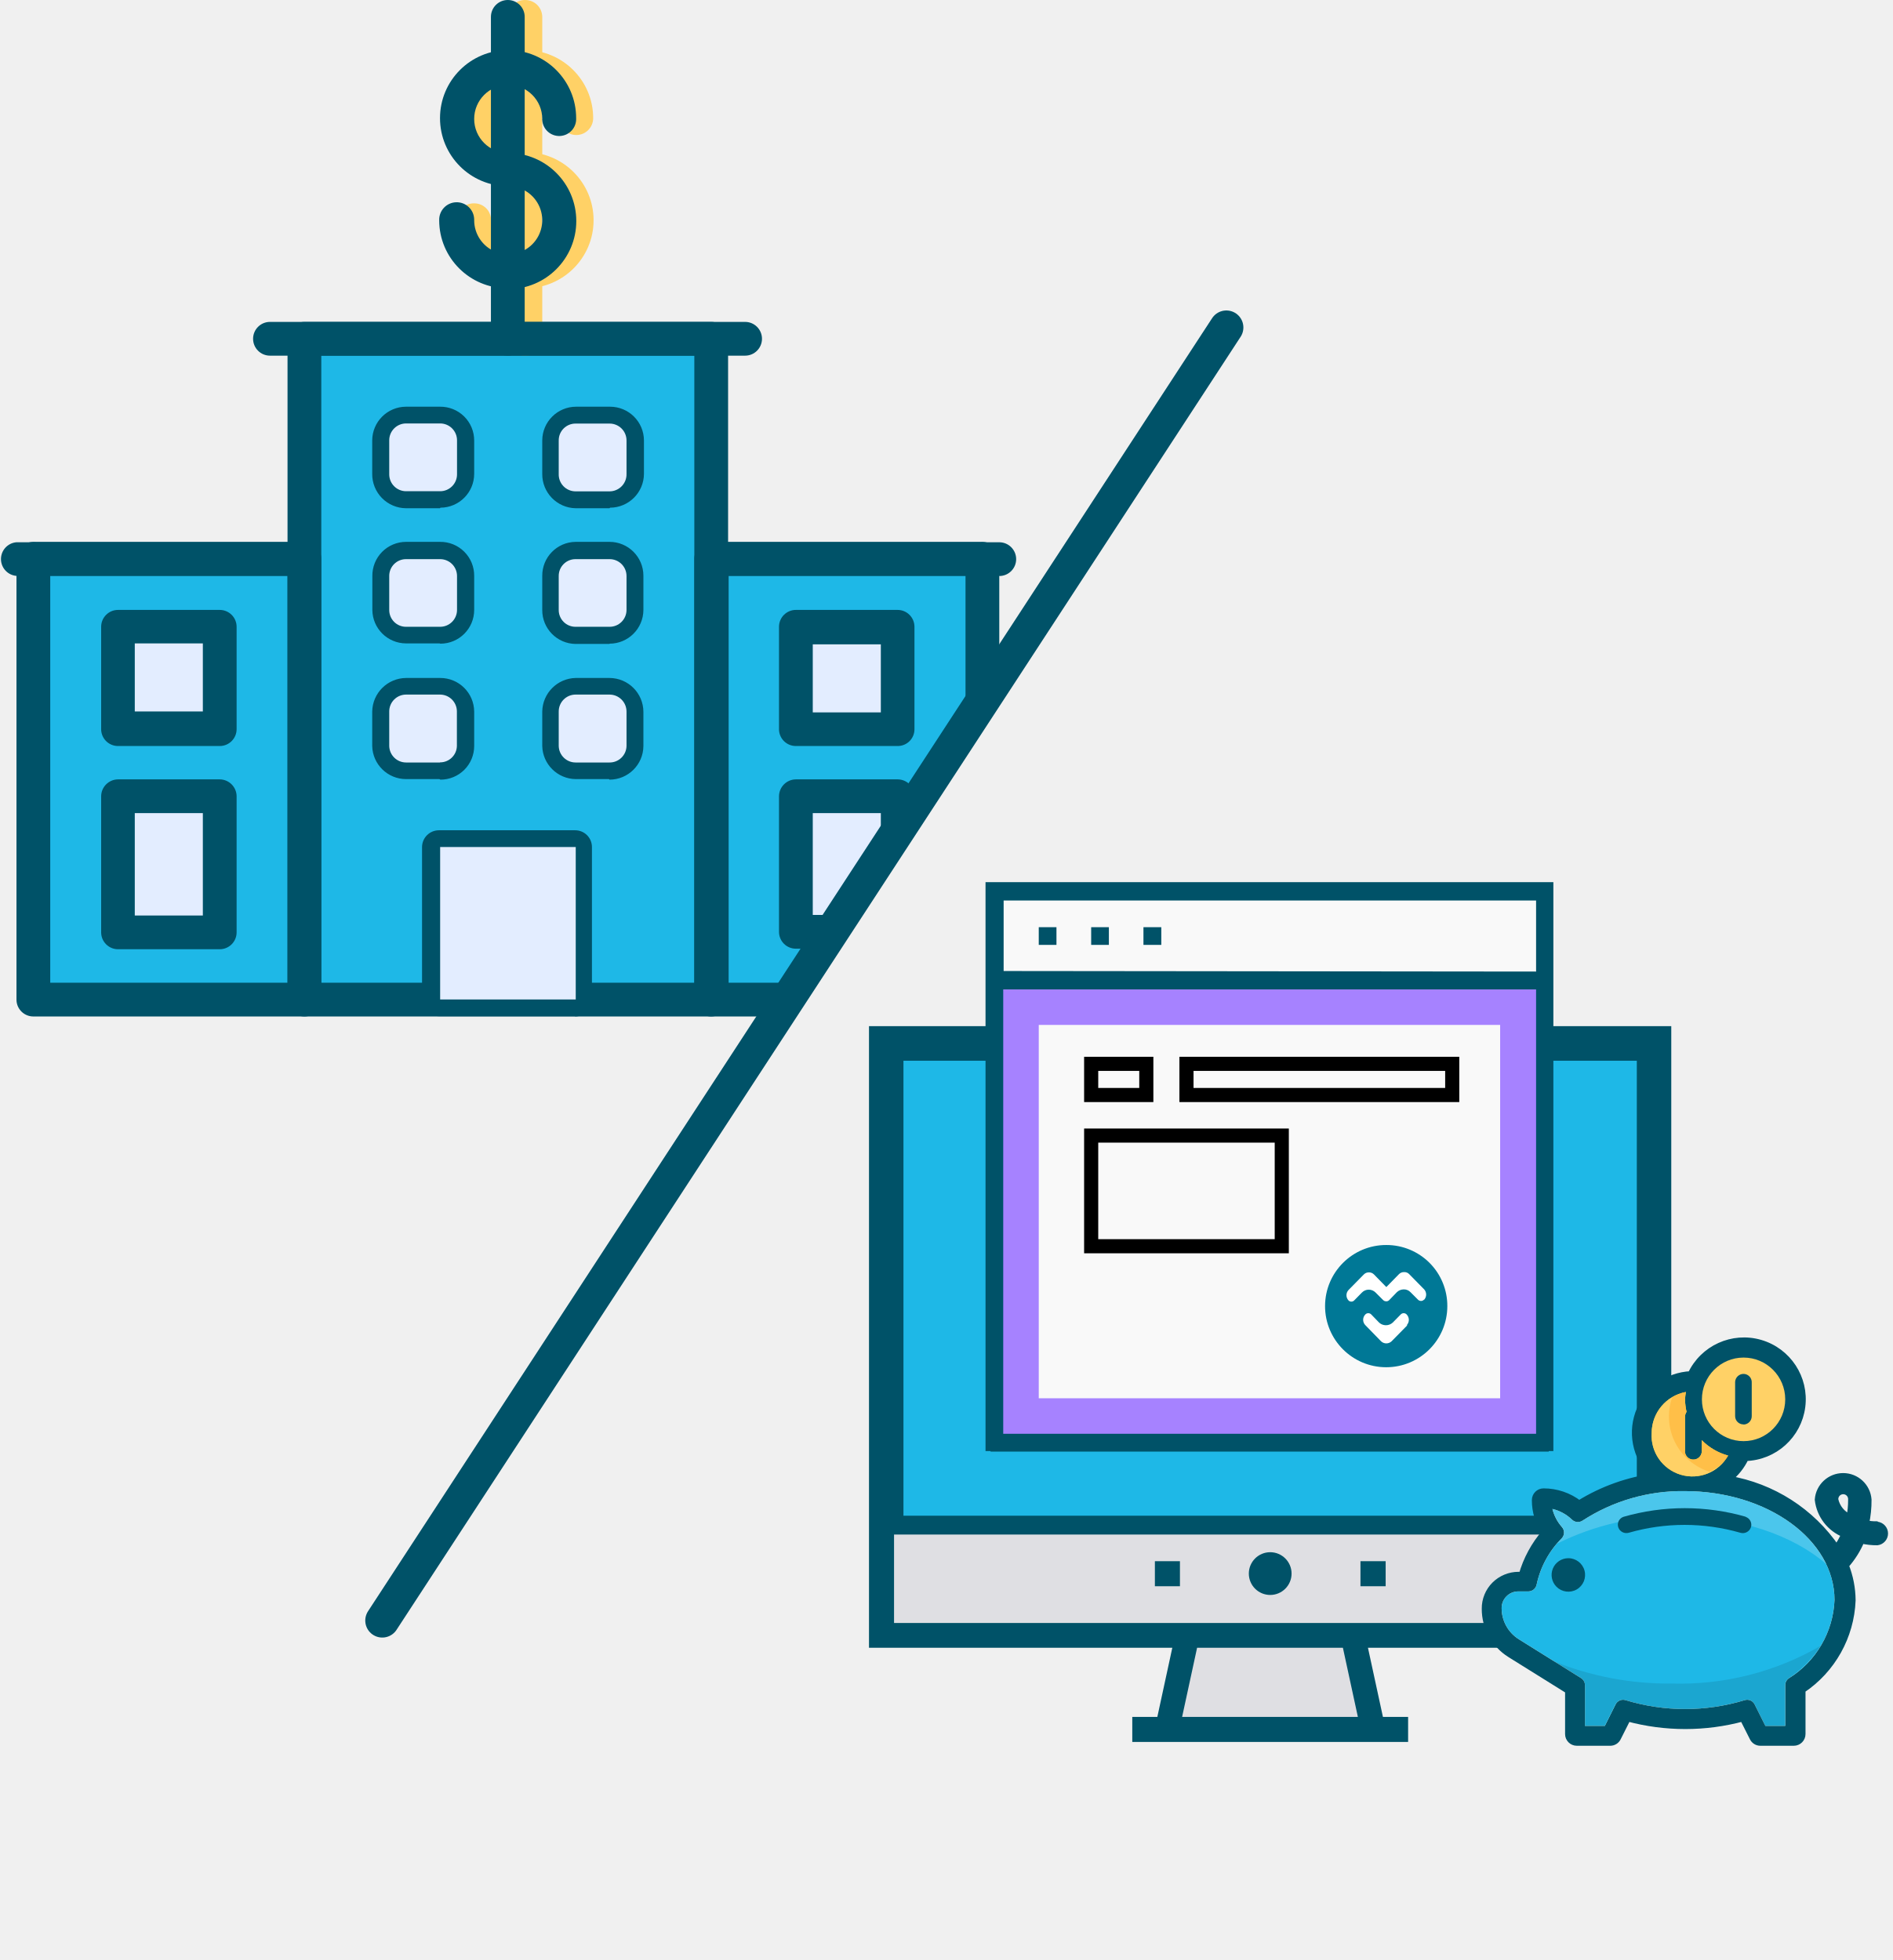
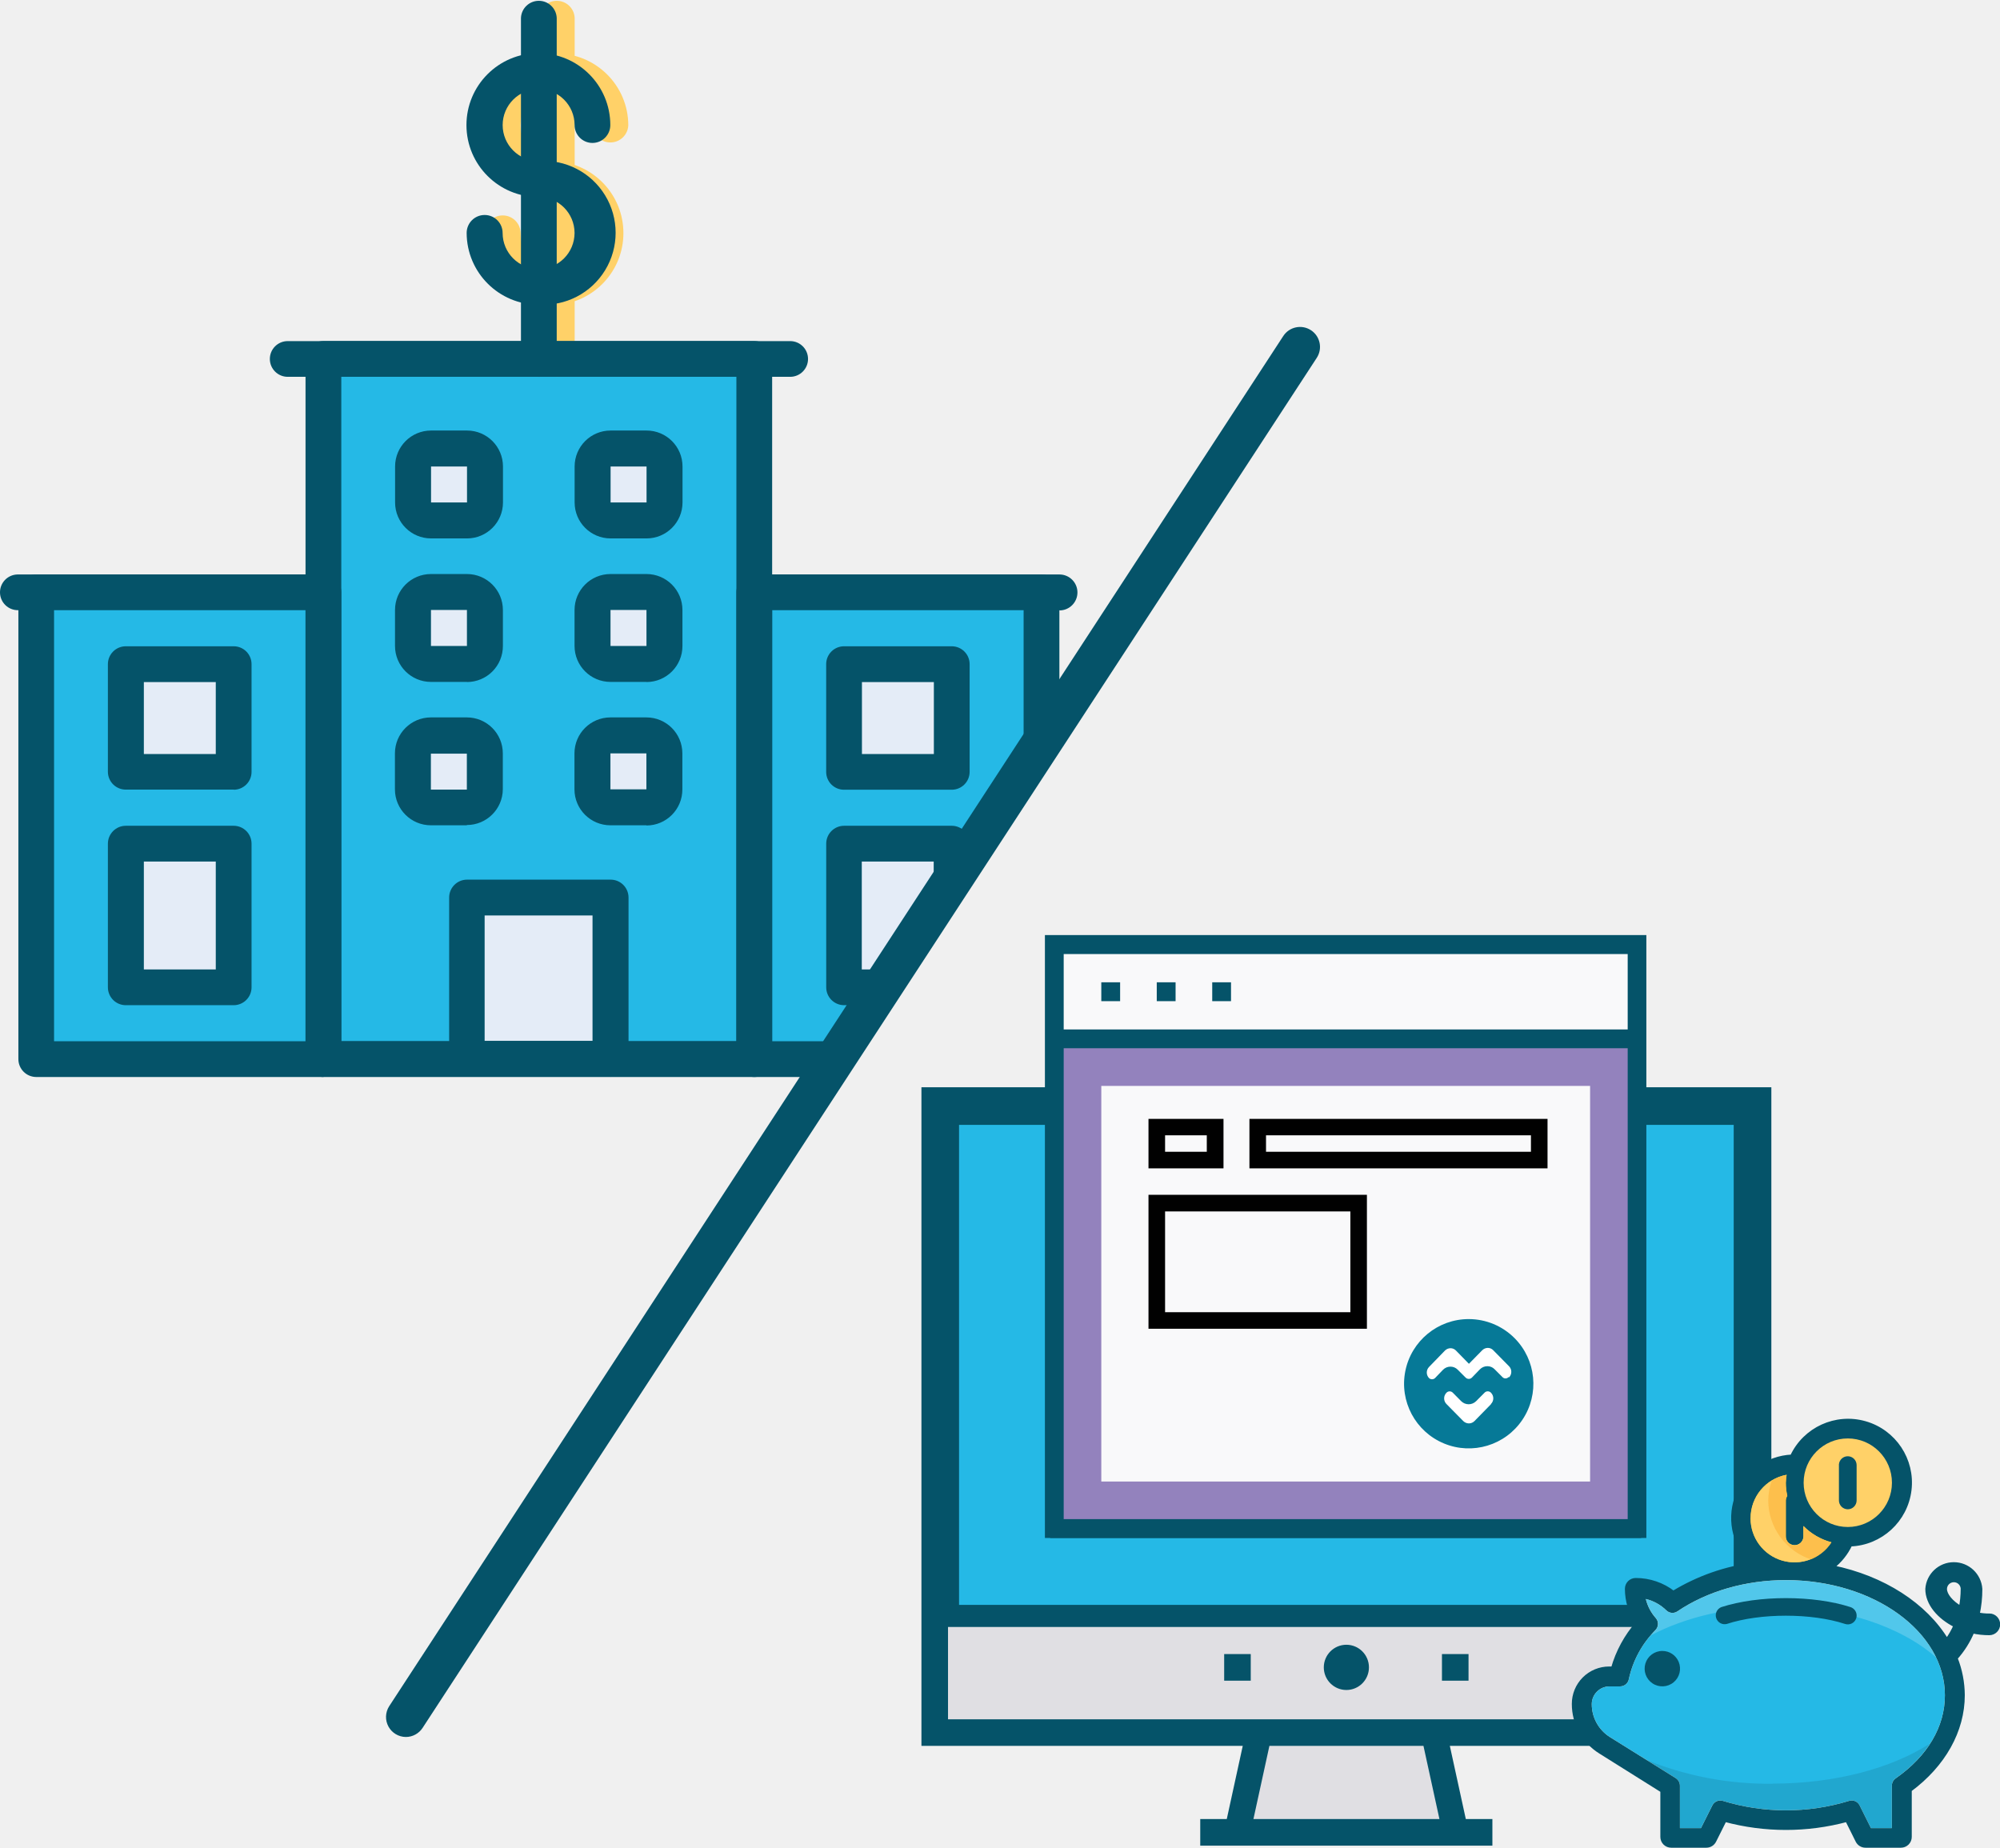
- <svg xmlns="http://www.w3.org/2000/svg" width="139" height="144" viewBox="0 0 139 144">
-   <rect x="2.45" y="41.07" width="19.92" height="32.36" style="fill:#1eb8e7" />
-   <rect x="22.37" y="24.89" width="29.88" height="48.55" style="fill:#1eb8e7" />
-   <polygon points="58.72 73.44 72.16 52.75 72.16 41.07 52.24 41.07 52.24 73.44 58.72 73.44" style="fill:#1eb8e7" />
-   <path d="M38.72,21.34a5,5,0,0,1-5-5A1.25,1.25,0,0,1,35,15.13a1.23,1.23,0,0,1,1.24,1.24h0a2.5,2.5,0,1,0,2.5-2.5h0a5,5,0,1,1,5-5h0a1.24,1.24,0,0,1-2.48,0,2.5,2.5,0,1,0-2.49,2.5h0a5,5,0,0,1,0,10Z" transform="translate(-0.17 -0.19)" style="fill:#ffd166" />
-   <path d="M38.72,26.32a1.23,1.23,0,0,1-1.24-1.24h0V1.43A1.24,1.24,0,0,1,38.72.19,1.25,1.25,0,0,1,40,1.43V25.08a1.24,1.24,0,0,1-1.24,1.24Z" transform="translate(-0.17 -0.19)" style="fill:#ffd166" />
-   <path d="M52.41,74.87H22.53a1.24,1.24,0,0,1-1.24-1.24V25.08a1.24,1.24,0,0,1,1.24-1.24H52.41a1.24,1.24,0,0,1,1.24,1.24V73.63a1.24,1.24,0,0,1-1.24,1.24ZM23.77,72.39h27.4V26.32H23.77V72.39Z" transform="translate(-0.17 -0.19)" style="fill:#005268" />
-   <path d="M2.62,42.5H1.37a1.24,1.24,0,0,1,0-2.47H2.62a1.24,1.24,0,0,1,0,2.48Zm70.95,0H72.33a1.24,1.24,0,0,1,0-2.47h1.24a1.24,1.24,0,1,1,0,2.48ZM54.9,26.32H20A1.24,1.24,0,0,1,20,23.84H54.9a1.24,1.24,0,0,1,0,2.48ZM32.49,37.53H30A2.5,2.5,0,0,1,27.51,35V32.55A2.49,2.49,0,0,1,30,30.07h2.49A2.48,2.48,0,0,1,35,32.55V35a2.49,2.49,0,0,1-2.48,2.49Zm-2.49-5V35h2.49V32.55Zm14.94,5H42.45A2.5,2.5,0,0,1,40,35V32.55a2.49,2.49,0,0,1,2.49-2.48h2.49a2.49,2.49,0,0,1,2.49,2.48V35a2.5,2.5,0,0,1-2.49,2.49Zm-2.49-5V35H45V32.55Zm-10,14.93H30A2.48,2.48,0,0,1,27.52,45V42.51A2.48,2.48,0,0,1,30,40h2.49A2.48,2.48,0,0,1,35,42.51V45a2.48,2.48,0,0,1-2.48,2.48ZM30,42.5V45h2.49V42.51Zm14.94,5H42.45A2.48,2.48,0,0,1,40,45V42.51A2.48,2.48,0,0,1,42.45,40h2.49a2.49,2.49,0,0,1,2.49,2.48V45a2.49,2.49,0,0,1-2.49,2.48Zm-2.49-5V45H45V42.51Zm-10,14.93H30A2.49,2.49,0,0,1,27.51,55V52.47A2.51,2.51,0,0,1,30,50h2.49A2.49,2.49,0,0,1,35,52.47V55a2.47,2.47,0,0,1-2.48,2.47Zm-2.49-5V55h2.49V52.47Zm14.94,5H42.45A2.49,2.49,0,0,1,40,55V52.47A2.51,2.51,0,0,1,42.45,50h2.49a2.5,2.5,0,0,1,2.49,2.49V55a2.49,2.49,0,0,1-2.49,2.47Zm-2.49-5V55H45V52.47l-2.5,0Zm0,22.42h-10a1.24,1.24,0,0,1-1.24-1.24V62.43a1.24,1.24,0,0,1,1.24-1.24h10a1.23,1.23,0,0,1,1.24,1.24v11.2a1.24,1.24,0,0,1-1.24,1.24Zm-8.72-2.48h7.48V63.67H33.73v8.72Zm3.74-51a5,5,0,0,1-5-5A1.24,1.24,0,0,1,35,16.3v.07a2.5,2.5,0,1,0,2.49-2.5h0a5,5,0,1,1,5-5h0A1.24,1.24,0,1,1,40,9a.09.09,0,0,1,0-.07,2.5,2.5,0,1,0-2.5,2.5h0a5,5,0,0,1,0,10Z" transform="translate(-0.17 -0.19)" style="fill:#005268" />
-   <path d="M42.45,46.24h2.49A1.24,1.24,0,0,0,46.19,45V42.51a1.24,1.24,0,0,0-1.25-1.24H42.45a1.23,1.23,0,0,0-1.24,1.24V45A1.23,1.23,0,0,0,42.45,46.24Z" transform="translate(-0.17 -0.19)" style="fill:#e3edff" />
-   <path d="M42.45,56.21h2.49A1.24,1.24,0,0,0,46.19,55V52.47a1.25,1.25,0,0,0-1.25-1.25H42.45a1.24,1.24,0,0,0-1.24,1.25V55h0A1.24,1.24,0,0,0,42.45,56.21Z" transform="translate(-0.17 -0.19)" style="fill:#e3edff" />
-   <path d="M42.45,36.29h2.49A1.25,1.25,0,0,0,46.19,35V32.55a1.24,1.24,0,0,0-1.25-1.24H42.45a1.23,1.23,0,0,0-1.24,1.24V35A1.24,1.24,0,0,0,42.45,36.29Z" transform="translate(-0.17 -0.19)" style="fill:#e3edff" />
-   <rect x="32.33" y="62.23" width="9.96" height="11.2" style="fill:#e3edff" />
-   <polygon points="65.94 62.33 65.94 58.5 58.47 58.5 58.47 68.46 61.95 68.46 65.94 62.33" style="fill:#e3edff" />
-   <rect x="58.46" y="46.05" width="7.47" height="7.47" style="fill:#e3edff" />
-   <path d="M32.49,41.27H30a1.23,1.23,0,0,0-1.24,1.24V45A1.23,1.23,0,0,0,30,46.24h2.49A1.24,1.24,0,0,0,33.74,45V42.51A1.24,1.24,0,0,0,32.49,41.27Z" transform="translate(-0.17 -0.19)" style="fill:#e3edff" />
-   <path d="M32.49,56.2A1.23,1.23,0,0,0,33.73,55V52.47a1.24,1.24,0,0,0-1.24-1.25H30a1.24,1.24,0,0,0-1.24,1.25V55h0A1.24,1.24,0,0,0,30,56.21h2.49Z" transform="translate(-0.17 -0.19)" style="fill:#e3edff" />
-   <rect x="8.67" y="46.05" width="7.47" height="7.47" style="fill:#e3edff" />
-   <rect x="28.59" y="31.11" width="4.98" height="4.98" rx="1.24" style="fill:#e3edff" />
-   <rect x="8.67" y="58.5" width="7.47" height="9.96" style="fill:#e3edff" />
-   <path d="M58.63,55H66.1a1.23,1.23,0,0,0,1.24-1.24V46.24A1.24,1.24,0,0,0,66.1,45H58.63a1.24,1.24,0,0,0-1.24,1.23v7.47A1.24,1.24,0,0,0,58.63,55Zm1.24-7.47h5v5h-5Z" transform="translate(-0.17 -0.19)" style="fill:#005268" />
-   <path d="M16.31,57.45H8.84A1.25,1.25,0,0,0,7.6,58.69v10a1.24,1.24,0,0,0,1.24,1.24h7.47a1.24,1.24,0,0,0,1.24-1.24v-10A1.25,1.25,0,0,0,16.31,57.45Zm-1.24,10h-5V59.93h5Z" transform="translate(-0.17 -0.19)" style="fill:#005268" />
-   <path d="M16.31,45H8.84A1.24,1.24,0,0,0,7.6,46.24v7.47A1.24,1.24,0,0,0,8.84,55h7.47a1.24,1.24,0,0,0,1.24-1.24V46.24A1.24,1.24,0,0,0,16.31,45Zm-1.24,7.46h-5v-5h5Z" transform="translate(-0.17 -0.19)" style="fill:#005268" />
-   <path d="M58.63,69.89h2.69l1.61-2.48H59.87V59.93h5v4.5l2.48-3.81V58.69a1.25,1.25,0,0,0-1.24-1.24H58.63a1.25,1.25,0,0,0-1.24,1.24v10A1.24,1.24,0,0,0,58.63,69.89Z" transform="translate(-0.17 -0.19)" style="fill:#005268" />
-   <path d="M37.47,26.32h0a1.24,1.24,0,0,0,1.24-1.24V1.43h0a1.24,1.24,0,0,0-2.48,0V25.08A1.24,1.24,0,0,0,37.47,26.32Z" transform="translate(-0.17 -0.19)" style="fill:#005268" />
-   <path d="M52.41,74.87h5.67l1.61-2.48h-6V42.51H71.09V54.85L73.57,51V41.26A1.25,1.25,0,0,0,72.33,40H52.41a1.24,1.24,0,0,0-1.24,1.24V73.63A1.23,1.23,0,0,0,52.41,74.87Z" transform="translate(-0.17 -0.19)" style="fill:#005268" />
-   <path d="M22.53,40H2.62a1.25,1.25,0,0,0-1.24,1.24V73.63a1.24,1.24,0,0,0,1.24,1.24H22.53a1.24,1.24,0,0,0,1.24-1.24V41.26A1.24,1.24,0,0,0,22.53,40ZM21.29,72.39H3.86V42.51H21.29Z" transform="translate(-0.17 -0.19)" style="fill:#005268" />
-   <path d="M90.25,24.25l-62,95" transform="translate(-0.17 -0.19)" style="fill:none;stroke:#005268;stroke-linecap:round;stroke-width:2.5px" />
-   <path d="M101,127.25H85.91l1.48-6.92H99.54ZM64.92,76.5H122v43.83H64.92Z" transform="translate(-0.17 -0.19)" style="fill:#dfdfe3" />
-   <path d="M65.84,77.43h55.25v34.81H65.84Z" transform="translate(-0.17 -0.19)" style="fill:#1eb8e7;stroke:#005268;stroke-width:1.383px" />
-   <circle cx="93.3" cy="115.61" r="1.57" style="fill:#005268" />
-   <path d="M73.85,78H113v27.55H73.85Z" transform="translate(-0.17 -0.19)" style="fill:#fff" />
-   <path d="M122.93,121.25V75.58H64v45.67H86.28l-1.1,5.08H83.34v1.84H103.6v-1.84h-1.85l-1.1-5.08ZM87,126.33l1.1-5.08H98.81l1.1,5.08ZM65.84,77.43h7.09v29.41h41V77.43h7.18v42H65.84v-42Z" transform="translate(-0.17 -0.19)" style="fill:#005268" />
-   <path d="M85,114.89h1.84v1.84H85Zm15.1,0h1.85v1.84h-1.85Z" transform="translate(-0.17 -0.19)" style="fill:#005268" />
-   <path d="M80.2,83.33h18v1.85h-18Zm20.91,0h5.61v1.85h-5.61ZM87.2,89.88h19.52v1.85H87.2Zm-7,0h4.06v1.85H80.2Z" transform="translate(-0.17 -0.19)" style="fill:#193651" />
-   <path d="M73.21,72.22h40.41v34H73.21Z" transform="translate(-0.17 -0.19)" style="fill:#a682ff" />
-   <path d="M76.47,75.49h33.89v27.43H76.47Zm-3.26-9.8h40.41v6.53H73.21Z" transform="translate(-0.17 -0.19)" style="fill:#f9f9f9" />
-   <path d="M72.56,65v41.8h41.71V65ZM113,105.53H73.86V72.88H113Zm-39.11-34V66.35H113v5.22Z" transform="translate(-0.17 -0.19)" style="fill:#005268" />
-   <path d="M76.47,68.31h1.3v1.3h-1.3Zm3.85,0h1.3v1.3h-1.3Zm3.84,0h1.31v1.3H84.16Z" transform="translate(-0.17 -0.19)" style="fill:#005268" />
-   <path d="M80.32,83.62h14v8.13h-14Zm7-5.27h19.52v2.29H87.32Zm-7,0h4.05v2.29H80.32Z" transform="translate(-0.17 -0.19)" style="fill:none;stroke:#000;stroke-width:1.037px" />
-   <path d="M138,112.21a3.53,3.53,0,0,1-.79-.08,8,8,0,0,0,.18-1.76,1.84,1.84,0,0,0-3.67,0,3.09,3.09,0,0,0,1.95,2.53,5.55,5.55,0,0,1-.6,1.06,12,12,0,0,0-7.95-5.1,4.31,4.31,0,0,0,1.26-1.58,4.29,4.29,0,1,0-4-6.1,4.27,4.27,0,0,0-2.61,7.5,14.11,14.11,0,0,0-5.61,2,4.27,4.27,0,0,0-2.61-.89.61.61,0,0,0-.61.61,4.2,4.2,0,0,0,.73,2.38,8.22,8.22,0,0,0-1.7,3.14h-.26a2.47,2.47,0,0,0-1.74.72,2.43,2.43,0,0,0-.71,1.74,3.91,3.91,0,0,0,1.84,3.34l4.28,2.67v3.2a.61.61,0,0,0,.61.61h2.45a.6.6,0,0,0,.55-.34l.73-1.45a16.26,16.26,0,0,0,8.48,0l.73,1.45a.6.6,0,0,0,.54.34h2.46a.61.61,0,0,0,.61-.61h0v-3.25a8.3,8.3,0,0,0,3.68-6.57,7.08,7.08,0,0,0-.5-2.57,6.56,6.56,0,0,0,1.17-1.86,5.06,5.06,0,0,0,1.17.13.62.62,0,0,0,0-1.23h0Zm-1.95-.51a1.88,1.88,0,0,1-1.1-1.33.61.61,0,1,1,1.22-.08v.08a6.69,6.69,0,0,1-.13,1.34Z" transform="translate(-0.17 -0.19)" style="fill:#005268;stroke:#005268;stroke-width:0.5px" />
-   <ellipse cx="128.07" cy="102.81" rx="3.06" ry="3.07" style="fill:#ffd166" />
-   <path d="M121.49,105.46a3.07,3.07,0,0,1,2.51-3,5.43,5.43,0,0,0-.06.55,4.62,4.62,0,0,0,.11.91.65.65,0,0,0-.11.32v2.46a.62.62,0,1,0,1.23.07V106a4.3,4.3,0,0,0,1.93,1.13,3,3,0,0,1-5.61-1.67Z" transform="translate(-0.17 -0.19)" style="fill:#ffca28" />
-   <path d="M121.49,105.46a3.07,3.07,0,0,1,2.51-3,5.43,5.43,0,0,0-.06.55,4.62,4.62,0,0,0,.11.91.65.65,0,0,0-.11.32v2.46a.62.62,0,1,0,1.23.07V106a4.3,4.3,0,0,0,1.93,1.13,3,3,0,0,1-5.61-1.67Z" transform="translate(-0.17 -0.19)" style="fill:#ffd166" />
-   <path d="M125.17,106v.69a.62.62,0,1,1-1.23.07v-2.53a.65.65,0,0,1,.11-.32,4.53,4.53,0,0,1-.11-.91,5.43,5.43,0,0,1,.06-.55,3.21,3.21,0,0,0-1,.4,4.25,4.25,0,0,0,2.72,5.46,3.09,3.09,0,0,0,1.42-1.18A4.3,4.3,0,0,1,125.17,106Z" transform="translate(-0.17 -0.19)" style="fill:#ffa21a;opacity:0.39;isolation:isolate" />
-   <path d="M128.23,104.85a.61.61,0,0,0,.61-.62v-2.45a.61.61,0,0,0-.57-.65.62.62,0,0,0-.65.58v2.52a.61.61,0,0,0,.61.61Z" transform="translate(-0.17 -0.19)" style="fill:#005268" />
-   <path d="M131.57,123.49a.6.6,0,0,0-.27.5v3h-1.46l-.79-1.58a.61.61,0,0,0-.73-.31,15,15,0,0,1-8.75,0,.61.61,0,0,0-.73.31l-.79,1.58h-1.46V124a.61.61,0,0,0-.29-.52l-4.56-2.85a2.69,2.69,0,0,1-1.27-2.3,1.22,1.22,0,0,1,1.22-1.22h.75a.62.62,0,0,0,.6-.5,6.82,6.82,0,0,1,1.85-3.41.61.61,0,0,0,0-.83,3.16,3.16,0,0,1-.69-1.32,3.1,3.1,0,0,1,1.44.79.62.62,0,0,0,.77.07,13.42,13.42,0,0,1,7.51-2.17c6.08,0,11,3.58,11,8A7.1,7.1,0,0,1,131.57,123.49Z" transform="translate(-0.17 -0.19)" style="fill:#fdd1b0" />
-   <path d="M131.57,123.49a.6.6,0,0,0-.27.5v3h-1.46l-.79-1.58a.61.61,0,0,0-.73-.31,15,15,0,0,1-8.75,0,.61.61,0,0,0-.73.31l-.79,1.58h-1.46V124a.61.61,0,0,0-.29-.52l-4.56-2.85a2.69,2.69,0,0,1-1.27-2.3,1.22,1.22,0,0,1,1.22-1.22h.75a.62.62,0,0,0,.6-.5,6.82,6.82,0,0,1,1.85-3.41.61.61,0,0,0,0-.83,3.16,3.16,0,0,1-.69-1.32,3.1,3.1,0,0,1,1.44.79.62.62,0,0,0,.77.07,13.42,13.42,0,0,1,7.51-2.17c6.08,0,11,3.58,11,8A7.1,7.1,0,0,1,131.57,123.49Z" transform="translate(-0.17 -0.19)" style="fill:#1eb8e7" />
-   <path d="M115.37,114.67a1.23,1.23,0,0,0-.87,2.1,1.23,1.23,0,1,0,.87-2.1Z" transform="translate(-0.17 -0.19)" style="fill:#005268" />
-   <path d="M114.89,113.21c-.11.12-.21.25-.32.38a19,19,0,0,1,8.76-2c4.56,0,8.58,1.4,11,3.53-1.49-3.11-5.59-5.37-10.41-5.37a13.42,13.42,0,0,0-7.51,2.17.62.62,0,0,1-.77-.07,3.1,3.1,0,0,0-1.44-.79,3.16,3.16,0,0,0,.69,1.32.61.61,0,0,1,0,.83Z" transform="translate(-0.17 -0.19)" style="fill:#fff;opacity:0.2;isolation:isolate" />
-   <path d="M123,123.88a22.62,22.62,0,0,1-8.79-1.67l2.07,1.29a.6.6,0,0,1,.28.52V127h1.46l.79-1.58a.61.61,0,0,1,.73-.31,15,15,0,0,0,8.75,0,.61.61,0,0,1,.73.31l.79,1.58h1.46v-3a.61.61,0,0,1,.26-.5,8.84,8.84,0,0,0,2.37-2.39A20.61,20.61,0,0,1,123,123.88Z" transform="translate(-0.17 -0.19)" style="opacity:0.1;isolation:isolate" />
-   <path d="M128.42,111.63a16.24,16.24,0,0,0-9,0,.61.61,0,0,0-.38.78.63.63,0,0,0,.77.39,14.81,14.81,0,0,1,8.19,0,.63.63,0,0,0,.78-.4.61.61,0,0,0-.4-.77Z" transform="translate(-0.17 -0.19)" style="fill:#005268" />
-   <path d="M102.06,92.3a3.94,3.94,0,0,0-4,4h0a4,4,0,0,0,3.94,4h0a4,4,0,0,0,3.94-4h0a3.94,3.94,0,0,0-3.94-4Z" transform="translate(-0.17 -0.19)" style="fill:#fff;fill-rule:evenodd" />
-   <path d="M102,91.66a4.49,4.49,0,1,0,4.48,4.49A4.47,4.47,0,0,0,102,91.66Zm1.55,5.89-1.16,1.18a.56.56,0,0,1-.78,0l-1.15-1.18a.56.56,0,0,1,0-.79h0a.3.3,0,0,1,.43,0h0l.58.6a.74.74,0,0,0,1,0h0l.59-.6a.3.3,0,0,1,.43,0h0a.57.57,0,0,1,0,.8Zm1.21-1.87a.29.29,0,0,1-.21.09.32.32,0,0,1-.21-.08l-.56-.56a.67.67,0,0,0-.5-.21.74.74,0,0,0-.51.21l-.56.58a.29.29,0,0,1-.28.08.25.25,0,0,1-.16-.08l-.56-.56a.71.71,0,0,0-.5-.21.7.7,0,0,0-.51.22l-.56.57a.29.29,0,0,1-.42,0,.56.56,0,0,1,0-.76l1.12-1.14a.51.51,0,0,1,.38-.16.51.51,0,0,1,.37.15l.91.93.92-.94a.51.51,0,0,1,.39-.16.48.48,0,0,1,.37.15l1.1,1.12a.57.57,0,0,1,0,.76Z" transform="translate(-0.17 -0.19)" style="fill:#007896" />
+ <svg xmlns="http://www.w3.org/2000/svg" width="500.5" height="462.39" viewBox="0 0 500.5 462.39">
+   <path d="M9.05,265H80.94V148.24H9.05Z" style="fill:#25b9e6" />
+   <path d="M80.94,265H188.76V89.83H80.94Zm179.7-77.1L210.57,265H188.76V148.23h71.88v39.71Z" style="fill:#25b9e6" />
+   <path d="M116.87,130.26h-9a4.49,4.49,0,0,1-4.49-4.49v-9a4.49,4.49,0,0,1,4.49-4.49h9a4.49,4.49,0,0,1,4.49,4.49v9a4.49,4.49,0,0,1-4.49,4.49m44.94,0h-9a4.49,4.49,0,0,1-4.5-4.49v-9a4.49,4.49,0,0,1,4.5-4.49h9a4.49,4.49,0,0,1,4.49,4.49v9a4.49,4.49,0,0,1-4.49,4.49M116.87,166.2h-9a4.48,4.48,0,0,1-4.48-4.49v-9a4.5,4.5,0,0,1,4.49-4.5h9a4.51,4.51,0,0,1,4.5,4.5v9a4.5,4.5,0,0,1-4.5,4.49m44.94,0h-9a4.49,4.49,0,0,1-4.5-4.49v-9a4.5,4.5,0,0,1,4.5-4.5h9a4.5,4.5,0,0,1,4.49,4.5v9a4.49,4.49,0,0,1-4.49,4.49m-44.94,36h-9a4.49,4.49,0,0,1-4.49-4.49h0v-9a4.49,4.49,0,0,1,4.49-4.49h9a4.49,4.49,0,0,1,4.49,4.49v9a4.49,4.49,0,0,1-4.49,4.5h0m44.94,0h-9a4.49,4.49,0,0,1-4.5-4.49h0v-9a4.49,4.49,0,0,1,4.5-4.49h9a4.49,4.49,0,0,1,4.49,4.49v9a4.49,4.49,0,0,1-4.49,4.5h0M116.88,265h35.94V224.61H116.88Zm-85.36-18h27V211.13H31.52Zm0-53.91h27v-27H31.52Zm206.66,29.37-15.94,24.54h-11V211.13h27Zm-27-29.37h27v-27h-27Z" style="fill:#e4ecf7" />
+   <path d="M139.34,76.33a18,18,0,0,1-18-17.95,4.47,4.47,0,0,1,8.94,0,9,9,0,1,0,9-9h0a18,18,0,1,1,17.95-18h0a4.48,4.48,0,0,1-8.95,0,9,9,0,1,0-9,9h0a18,18,0,0,1,0,35.91Z" style="fill:#ffd168" />
+   <path d="M139.34,94.3a4.48,4.48,0,0,1-4.48-4.47h0V4.47a4.48,4.48,0,0,1,8.95,0V89.83a4.48,4.48,0,0,1-4.47,4.48Z" style="fill:#ffd168" />
+   <path d="M188.76,269.52H80.94a4.48,4.48,0,0,1-4.48-4.47h0V89.82a4.49,4.49,0,0,1,4.48-4.48H188.76a4.48,4.48,0,0,1,4.47,4.48V265.05a4.47,4.47,0,0,1-4.47,4.47Zm-103.35-9h98.87V94.3H85.41Z" style="fill:#055369" />
+   <path d="M207.66,269.52h-18.9a4.49,4.49,0,0,1-4.48-4.48V148.23a4.48,4.48,0,0,1,4.48-4.48h71.88a4.47,4.47,0,0,1,4.47,4.48v32.83l-8.95,13.77V152.7H193.23V260.57h20.24l-5.81,8.95Zm-126.72,0H9.06A4.48,4.48,0,0,1,4.6,265V148.22a4.48,4.48,0,0,1,4.47-4.48H80.94a4.48,4.48,0,0,1,4.47,4.48V265a4.48,4.48,0,0,1-4.47,4.48Zm-67.41-8.95H76.46V152.7H13.53V260.57Z" style="fill:#055369" />
+   <path d="M9.06,152.7H4.56a4.47,4.47,0,1,1-.18-8.94H9.06a4.48,4.48,0,0,1,0,9h0Zm256.07,0h-4.49a4.47,4.47,0,1,1-.18-8.94h4.67a4.48,4.48,0,1,1,0,9h0ZM197.74,94.3H72a4.47,4.47,0,1,1,0-8.94H197.74a4.47,4.47,0,1,1,0,8.94Zm-80.87,40.44h-9a9,9,0,0,1-9-9v-9a9,9,0,0,1,9-9h9a9,9,0,0,1,9,9v9A9,9,0,0,1,116.87,134.74Zm-9-18v9h9v-9Zm53.93,18h-9a9,9,0,0,1-9-9v-9a9,9,0,0,1,9-9h9a9,9,0,0,1,9,9v9A9,9,0,0,1,161.81,134.74Zm-9-18v9h9v-9Zm-35.95,53.91h-9a9,9,0,0,1-9-9v-9a9,9,0,0,1,9-9h9a9,9,0,0,1,9,9v9A9,9,0,0,1,116.87,170.68Zm-9-18v9h9v-9l-9,0Zm53.93,18h-9a9,9,0,0,1-9-9v-9a9,9,0,0,1,9-9h9a9,9,0,0,1,9,9v9A9,9,0,0,1,161.81,170.68Zm-9-18v9h9v-9l-9,0Zm-35.95,53.88h-9a9,9,0,0,1-9-9v-9a9,9,0,0,1,9-9h9a9,9,0,0,1,9,9v9a9,9,0,0,1-9,8.93Zm-9-17.93v9h9v-9Zm53.93,17.93h-9a9,9,0,0,1-9-9v-9a9,9,0,0,1,9-9h9a9,9,0,0,1,9,9v9A9,9,0,0,1,161.81,206.58Zm-9-18v9h9v-9Zm0,80.91H116.87a4.47,4.47,0,0,1-4.47-4.47h0V224.61a4.48,4.48,0,0,1,4.47-4.48h35.95a4.48,4.48,0,0,1,4.47,4.48V265a4.48,4.48,0,0,1-4.47,4.48Zm-31.48-8.95h27V229.09h-27v31.48h0Zm13.5-184.24a18,18,0,0,1-18-17.95,4.48,4.48,0,0,1,9,0h0a9,9,0,1,0,9-9h0a18,18,0,1,1,17.95-18,4.47,4.47,0,0,1-8.94,0,9,9,0,1,0-9,9h0a18,18,0,1,1,0,35.91Z" style="fill:#055369" />
+   <path d="M134.84,94.3a4.47,4.47,0,0,1-4.47-4.47V4.47a4.48,4.48,0,0,1,8.95,0h0V89.83a4.49,4.49,0,0,1-4.48,4.48ZM58.47,251.55H31.52A4.48,4.48,0,0,1,27,247.07h0V211.13a4.49,4.49,0,0,1,4.48-4.48h27a4.48,4.48,0,0,1,4.47,4.48v35.94a4.48,4.48,0,0,1-4.47,4.48ZM36,242.6H54v-27H36Zm22.48-45H31.52A4.47,4.47,0,0,1,27,193.16h0V166.21a4.48,4.48,0,0,1,4.48-4.48h27a4.47,4.47,0,0,1,4.47,4.48v26.95a4.47,4.47,0,0,1-4.47,4.47ZM36,188.69H54v-18H36Zm183.34,62.86h-8.11a4.48,4.48,0,0,1-4.47-4.48V211.13a4.48,4.48,0,0,1,4.47-4.48h26.95a4.49,4.49,0,0,1,4.48,4.48v4.52l-9,13.78V215.6h-18v27h9.46l-5.81,9Zm18.84-53.92H211.22a4.46,4.46,0,0,1-4.47-4.47h0V166.21a4.47,4.47,0,0,1,4.47-4.48h26.95a4.48,4.48,0,0,1,4.48,4.48v26.95a4.48,4.48,0,0,1-4.48,4.47Zm-22.48-8.94h18v-18h-18Z" style="fill:#055369" />
+   <path d="M101.56,434.68A5,5,0,0,1,97.38,427L321.14,84.09a5,5,0,1,1,8.38,5.46L105.75,432.41A5,5,0,0,1,101.56,434.68Z" style="fill:#055369" />
+   <path d="M364.18,458.55h-54.5l5.31-25h43.87ZM233.91,275.41H440V433.58h-206Z" style="fill:#e0dfe3" />
+   <path d="M237.23,278.74h199.4V404.38H237.23Z" style="fill:#25b9e6" />
+   <path d="M439.39,407.15H234.46V276H439.39ZM240,401.62H433.86V281.5H240Z" style="fill:#055369" />
+   <ellipse cx="336.93" cy="417.26" rx="5.65" ry="5.66" style="fill:#055369" />
+   <path d="M266.14,280.74H407.38v99.42H266.14Z" style="fill:#fff" />
+   <path d="M443.28,436.91V272.08H230.59V436.9H311l-4,18.32h-6.64v6.66h73.11v-6.66h-6.65l-4-18.32h80.42ZM313.67,455.22l4-18.32h38.55l4,18.32ZM237.24,278.74h25.58V384.88H410.71V278.74h25.92V430.25H237.24Z" style="fill:#055369" />
+   <path d="M306.35,413.93H313v6.66h-6.65Zm54.5,0h6.65v6.66h-6.65Z" style="fill:#055369" />
+   <path d="M289.07,300.05h65.14v6.66H289.07Zm75.44,0h20.27v6.66H364.51Zm-50.18,23.64h70.45v6.66H314.33Zm-25.26,0h14.62v6.66H289.07Z" style="fill:#193651" />
+   <path d="M263.84,260H409.68V382.52H263.84Z" style="fill:#9382bd" />
+   <path d="M275.6,271.75H397.92v99H275.6ZM263.84,236.4H409.68V260H263.84Z" style="fill:#f9f9fa" />
+   <path d="M261.49,234V384.88H412V234H261.49ZM407.33,380.16H266.19V262.32H407.33V380.16ZM266.19,257.62V238.75H407.33v18.87Z" style="fill:#055369" />
+   <path d="M275.6,245.82h4.71v4.72H275.6Zm13.88,0h4.71v4.72h-4.71Zm13.88,0h4.7v4.72h-4.7Z" style="fill:#055369" />
+   <path d="M342.07,332.52H287.41V299h54.66Zm-50.51-4.14h46.37V303.16H291.56Zm95.71-36h-74.6V280h74.6Zm-70.45-4.15h66.3v-4.12h-66.3Zm-10.64,4.15H287.41V280h18.77Zm-14.62-4.15H302v-4.12H291.56Z" style="fill:#010101" />
+   <path d="M497.79,404.29a14.65,14.65,0,0,1-2.88-.29,29.62,29.62,0,0,0,.67-6.36,6.65,6.65,0,0,0-13.27,0c0,3.64,2.91,7.07,7.06,9.13a19.1,19.1,0,0,1-2.18,3.8c-5.4-8.95-15.9-15.77-28.71-18.38a15.52,15.52,0,0,0,4.57-5.69,15.48,15.48,0,1,0-14.6-22,15.4,15.4,0,0,0-9.44,27,51.63,51.63,0,0,0-20.26,7.1,15.38,15.38,0,0,0-9.41-3.21,2.21,2.21,0,0,0-2.21,2.21,15.38,15.38,0,0,0,2.66,8.61,29.41,29.41,0,0,0-6.15,11.33h-.93a8.84,8.84,0,0,0-8.86,8.87,14.08,14.08,0,0,0,6.67,12L416,448.12v11.55a2.21,2.21,0,0,0,2.21,2.22H427a2.22,2.22,0,0,0,2-1.23l2.62-5.24a58.85,58.85,0,0,0,30.61,0l2.61,5.24a2.23,2.23,0,0,0,2,1.23h8.87a2.21,2.21,0,0,0,2.21-2.22V447.94c8.45-6.24,13.27-14.81,13.27-23.72a25.57,25.57,0,0,0-1.8-9.27,23.51,23.51,0,0,0,4.22-6.69,19.81,19.81,0,0,0,4.21.45,2.22,2.22,0,0,0,0-4.44Zm-7.06-1.84c-2.46-1.4-4-3.33-4-4.81a2.22,2.22,0,0,1,4.43-.18v.18a25.16,25.16,0,0,1-.47,4.82Z" style="fill:#055369;stroke:#055369" />
+   <ellipse cx="462.41" cy="371.05" rx="11.05" ry="11.08" style="fill:#ffd168" />
+   <path d="M438.09,379.92a11,11,0,0,1,9-10.85,14.6,14.6,0,0,0-.2,2,15.06,15.06,0,0,0,.37,3.28,2.15,2.15,0,0,0-.37,1.15v8.86a2.21,2.21,0,1,0,4.42.22.81.81,0,0,0,0-.22v-2.47a15.41,15.41,0,0,0,7,4.07,11,11,0,0,1-20.23-6Z" style="fill:#ffcb2a" />
+   <path d="M438.09,379.92a11,11,0,0,1,9-10.85,14.6,14.6,0,0,0-.2,2,15.06,15.06,0,0,0,.37,3.28,2.15,2.15,0,0,0-.37,1.15v8.86a2.21,2.21,0,1,0,4.42.22.81.81,0,0,0,0-.22v-2.47a15.41,15.41,0,0,0,7,4.07,11,11,0,0,1-20.23-6Z" style="fill:#ffd168" />
+   <path d="M451.36,381.87v2.47a2.22,2.22,0,1,1-4.43.18v-9a2.15,2.15,0,0,1,.37-1.15,15.06,15.06,0,0,1-.37-3.28,14.6,14.6,0,0,1,.2-2,11.22,11.22,0,0,0-3.74,1.44,15.35,15.35,0,0,0-.89,5,15.62,15.62,0,0,0,10.7,14.71,11,11,0,0,0,5.11-4.25,15.38,15.38,0,0,1-7-4.07Z" style="fill:#faa220;opacity:0.39;isolation:isolate" />
+   <path d="M462.41,377.7a2.22,2.22,0,0,0,2.21-2.22v-8.86a2.22,2.22,0,0,0-4.43-.18v9A2.23,2.23,0,0,0,462.41,377.7Z" style="fill:#055369" />
+   <path d="M474.44,445a2.22,2.22,0,0,0-1,1.82v10.66H468.2l-2.83-5.68a2.21,2.21,0,0,0-2.65-1.13,53.91,53.91,0,0,1-31.57,0,2.22,2.22,0,0,0-2.64,1.13l-2.84,5.68H420.4V446.89a2.25,2.25,0,0,0-1-1.88l-16.49-10.29a9.72,9.72,0,0,1-4.57-8.28,4.45,4.45,0,0,1,4.41-4.42h2.69a2.21,2.21,0,0,0,2.17-1.78,24.77,24.77,0,0,1,6.7-12.33,2.21,2.21,0,0,0,.06-3,11.19,11.19,0,0,1-2.49-4.76A11,11,0,0,1,417,403a2.18,2.18,0,0,0,2.78.24c7.41-5,17-7.81,27.13-7.81,21.95,0,39.8,12.9,39.8,28.8C486.73,432.1,482.36,439.47,474.44,445Z" style="fill:#fdd2b1" />
+   <path d="M474.44,445a2.22,2.22,0,0,0-1,1.82v10.66H468.2l-2.83-5.68a2.21,2.21,0,0,0-2.65-1.13,53.91,53.91,0,0,1-31.57,0,2.22,2.22,0,0,0-2.64,1.13l-2.84,5.68H420.4V446.89a2.25,2.25,0,0,0-1-1.88l-16.49-10.29a9.72,9.72,0,0,1-4.57-8.28,4.45,4.45,0,0,1,4.41-4.42h2.69a2.21,2.21,0,0,0,2.17-1.78,24.77,24.77,0,0,1,6.7-12.33,2.21,2.21,0,0,0,.06-3,11.19,11.19,0,0,1-2.49-4.76A11,11,0,0,1,417,403a2.18,2.18,0,0,0,2.78.24c7.41-5,17-7.81,27.13-7.81,21.95,0,39.8,12.9,39.8,28.8C486.73,432.1,482.36,439.47,474.44,445Z" style="fill:#25b9e6" />
+   <path d="M416,413.15a4.43,4.43,0,1,0,4.09,2.73A4.41,4.41,0,0,0,416,413.15Z" style="fill:#055369" />
+   <path d="M414.27,407.87c-.42.45-.78.93-1.17,1.39,8.51-4.48,19.52-7.21,31.62-7.21,16.45,0,31,5,39.78,12.72-5.41-11.23-20.19-19.37-37.57-19.37-10.08,0-19.72,2.78-27.13,7.82A2.2,2.2,0,0,1,417,403a11,11,0,0,0-5.18-2.85,11.08,11.08,0,0,0,2.49,4.76A2.21,2.21,0,0,1,414.27,407.87Z" style="fill:#fff;opacity:0.2;isolation:isolate" />
+   <path d="M443.61,446.38a81.59,81.59,0,0,1-31.71-6l7.46,4.65a2.21,2.21,0,0,1,1,1.88v10.56h5.27l2.83-5.68a2.21,2.21,0,0,1,2.64-1.12,54.11,54.11,0,0,0,31.58,0,2.21,2.21,0,0,1,2.64,1.12l2.84,5.69h5.27V446.8a2.23,2.23,0,0,1,.95-1.82,31.22,31.22,0,0,0,8.55-8.63c-9.53,6.13-23.61,10-39.36,10Z" style="fill:#010101;opacity:0.1;isolation:isolate" />
+   <path d="M463.1,402.18c-9.26-3-23.08-3-32.34,0a2.22,2.22,0,0,0,1.38,4.21c8.38-2.75,21.19-2.75,29.58,0a2.2,2.2,0,0,0,2.79-1.4,2.25,2.25,0,0,0,.09-.35,2.23,2.23,0,0,0-1.5-2.46Z" style="fill:#055369" />
+   <path d="M367.93,332.42A14.25,14.25,0,1,0,378,336.6,14.26,14.26,0,0,0,367.93,332.42Z" style="fill:#fff;fill-rule:evenodd" />
+   <path d="M367.55,330.1A16.18,16.18,0,1,0,379,334.85,16.2,16.2,0,0,0,367.55,330.1Zm5.59,21.28L369,355.61a2,2,0,0,1-1.41.6,2.06,2.06,0,0,1-1.42-.6L362,351.38a2,2,0,0,1,0-2.87h0a1.09,1.09,0,0,1,1.55,0l0,0,2.11,2.13a2.64,2.64,0,0,0,3.74,0l0,0,2.13-2.14a1.11,1.11,0,0,1,1.56,0l0,0a2,2,0,0,1,0,2.87v0Zm4.38-6.76a1.08,1.08,0,0,1-.77.33,1,1,0,0,1-.74-.31l-2-2a2.47,2.47,0,0,0-1.8-.75,2.6,2.6,0,0,0-1.86.78l-2,2.07a1.09,1.09,0,0,1-1,.31,1,1,0,0,1-.57-.3l-2-2a2.55,2.55,0,0,0-1.8-.75,2.6,2.6,0,0,0-1.86.78l-2,2.08a1.1,1.1,0,0,1-1.51,0,2,2,0,0,1,0-2.77l4-4.12a2,2,0,0,1,1.39-.58,1.88,1.88,0,0,1,1.32.55l3.28,3.35,3.33-3.39a2,2,0,0,1,1.39-.59,1.88,1.88,0,0,1,1.34.56l4,4.06a2,2,0,0,1,0,2.74Z" style="fill:#067997" />
</svg>
